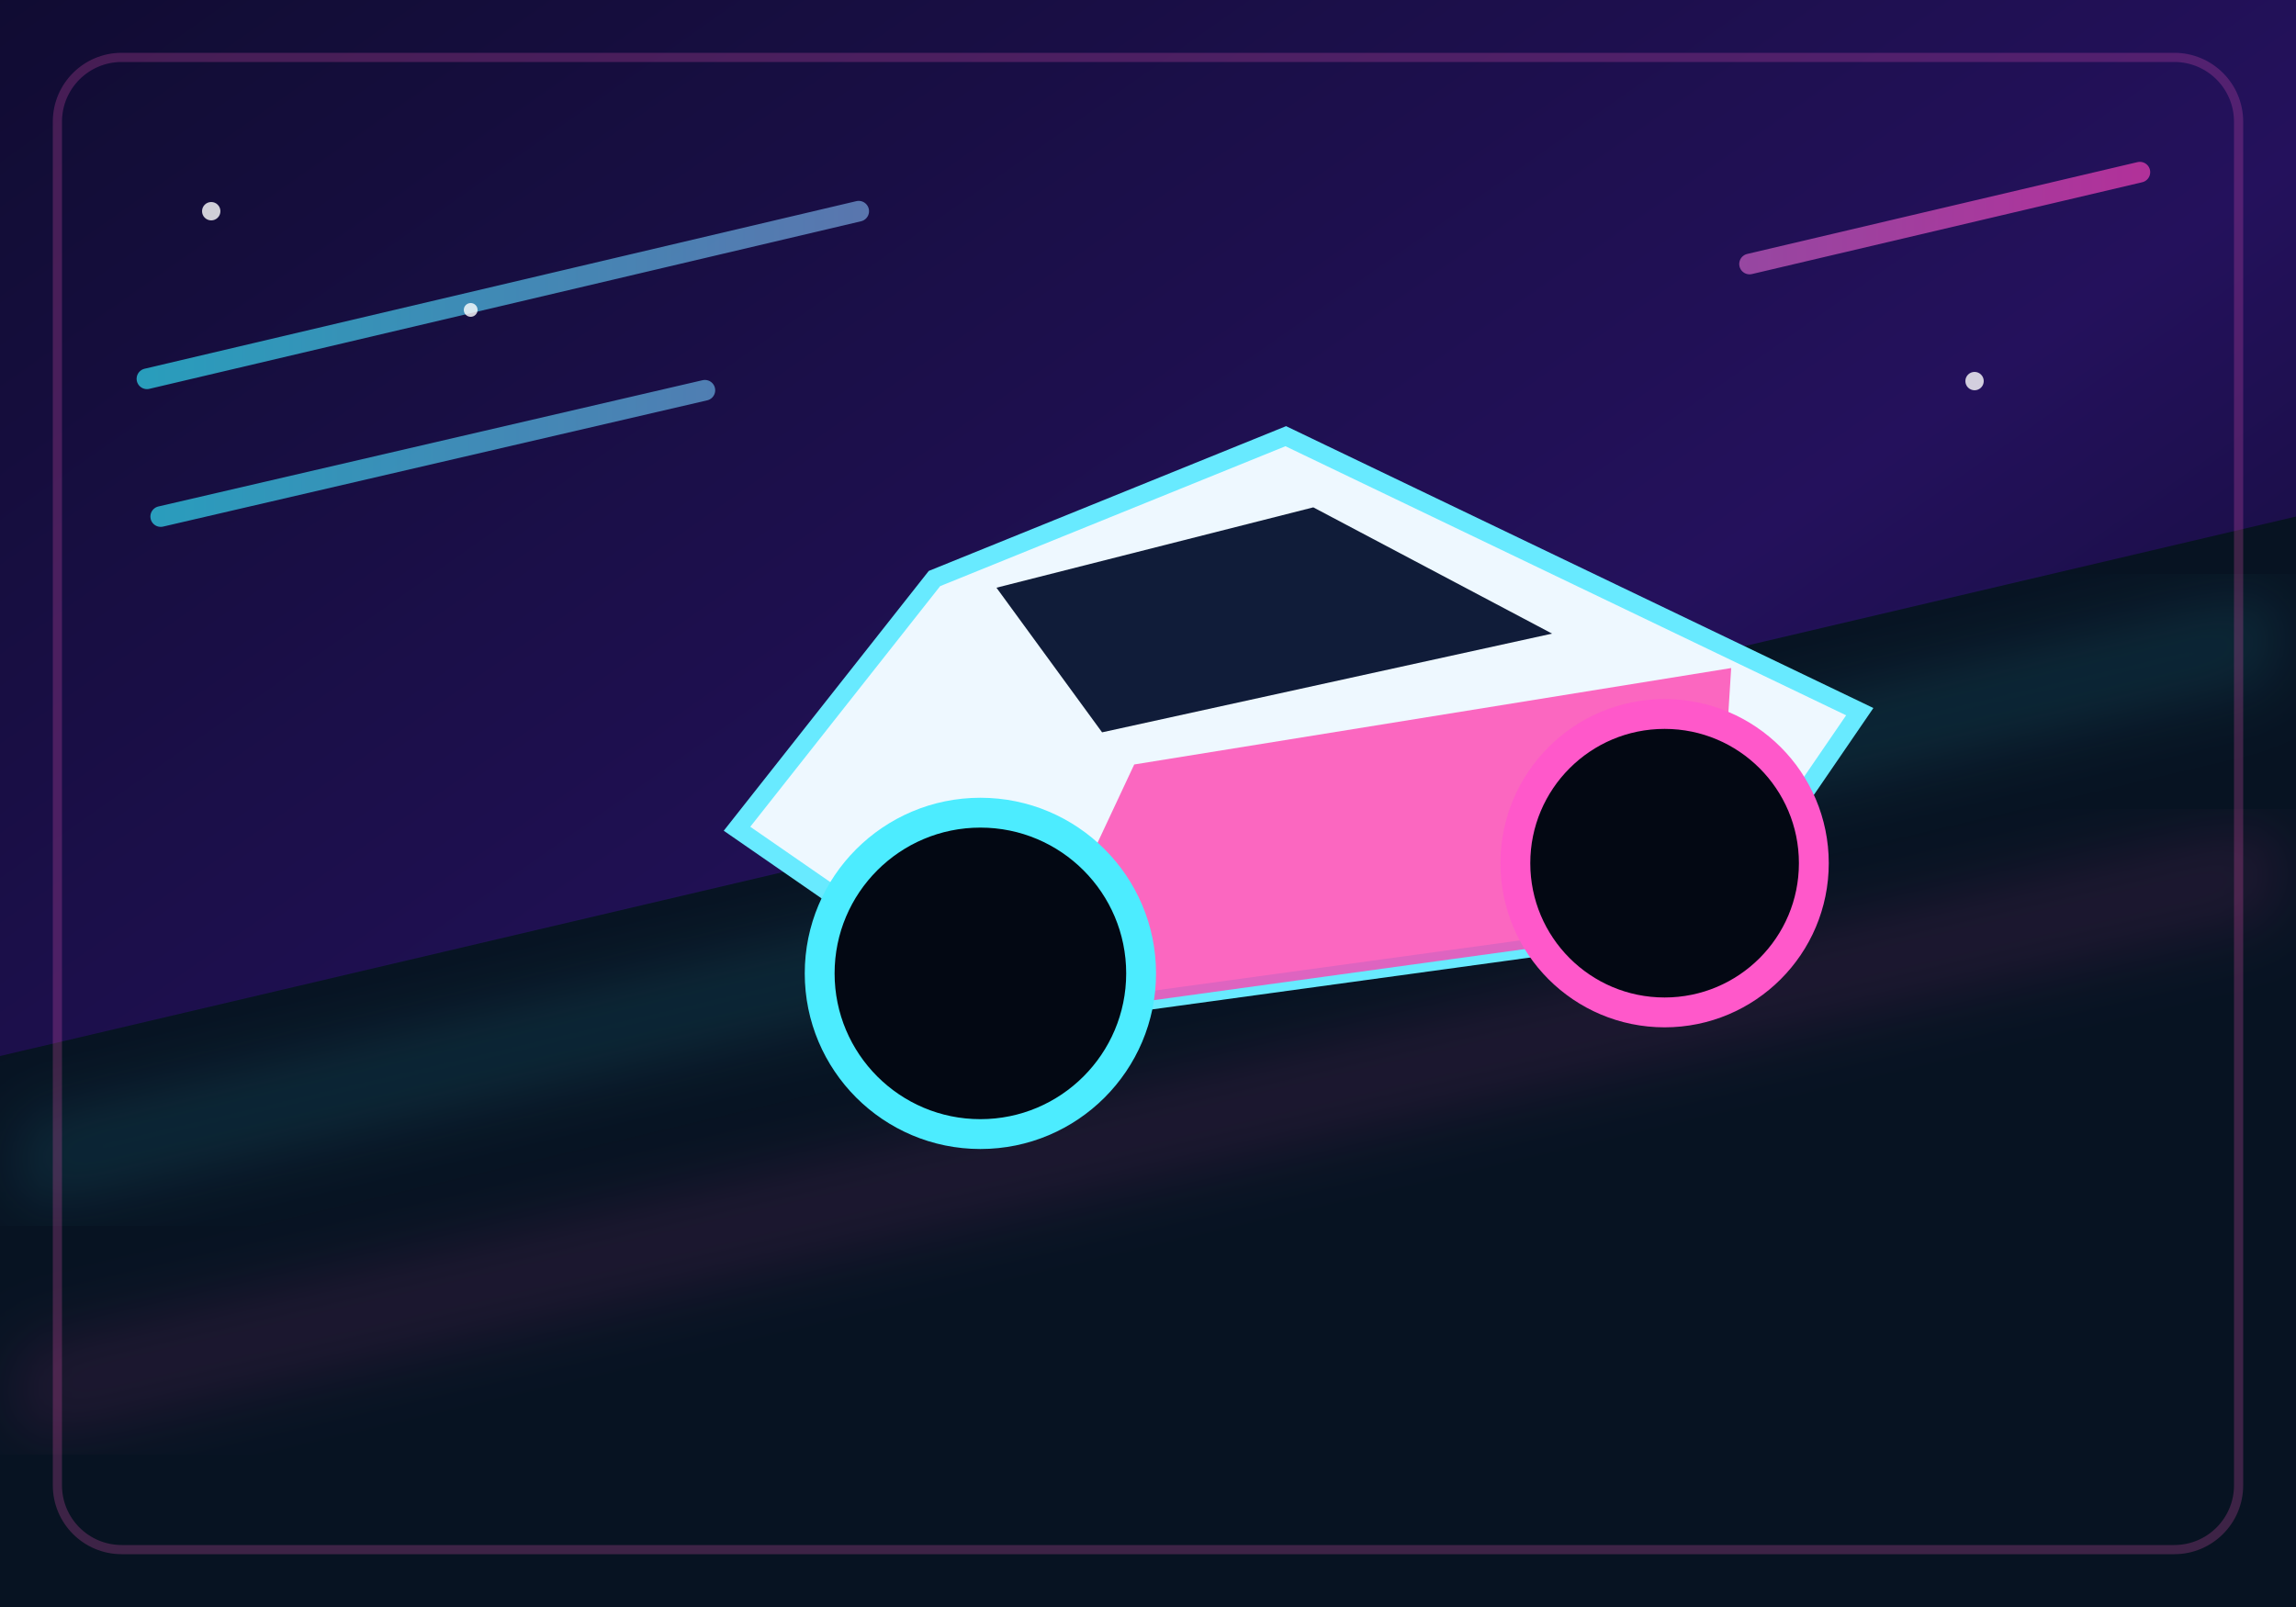
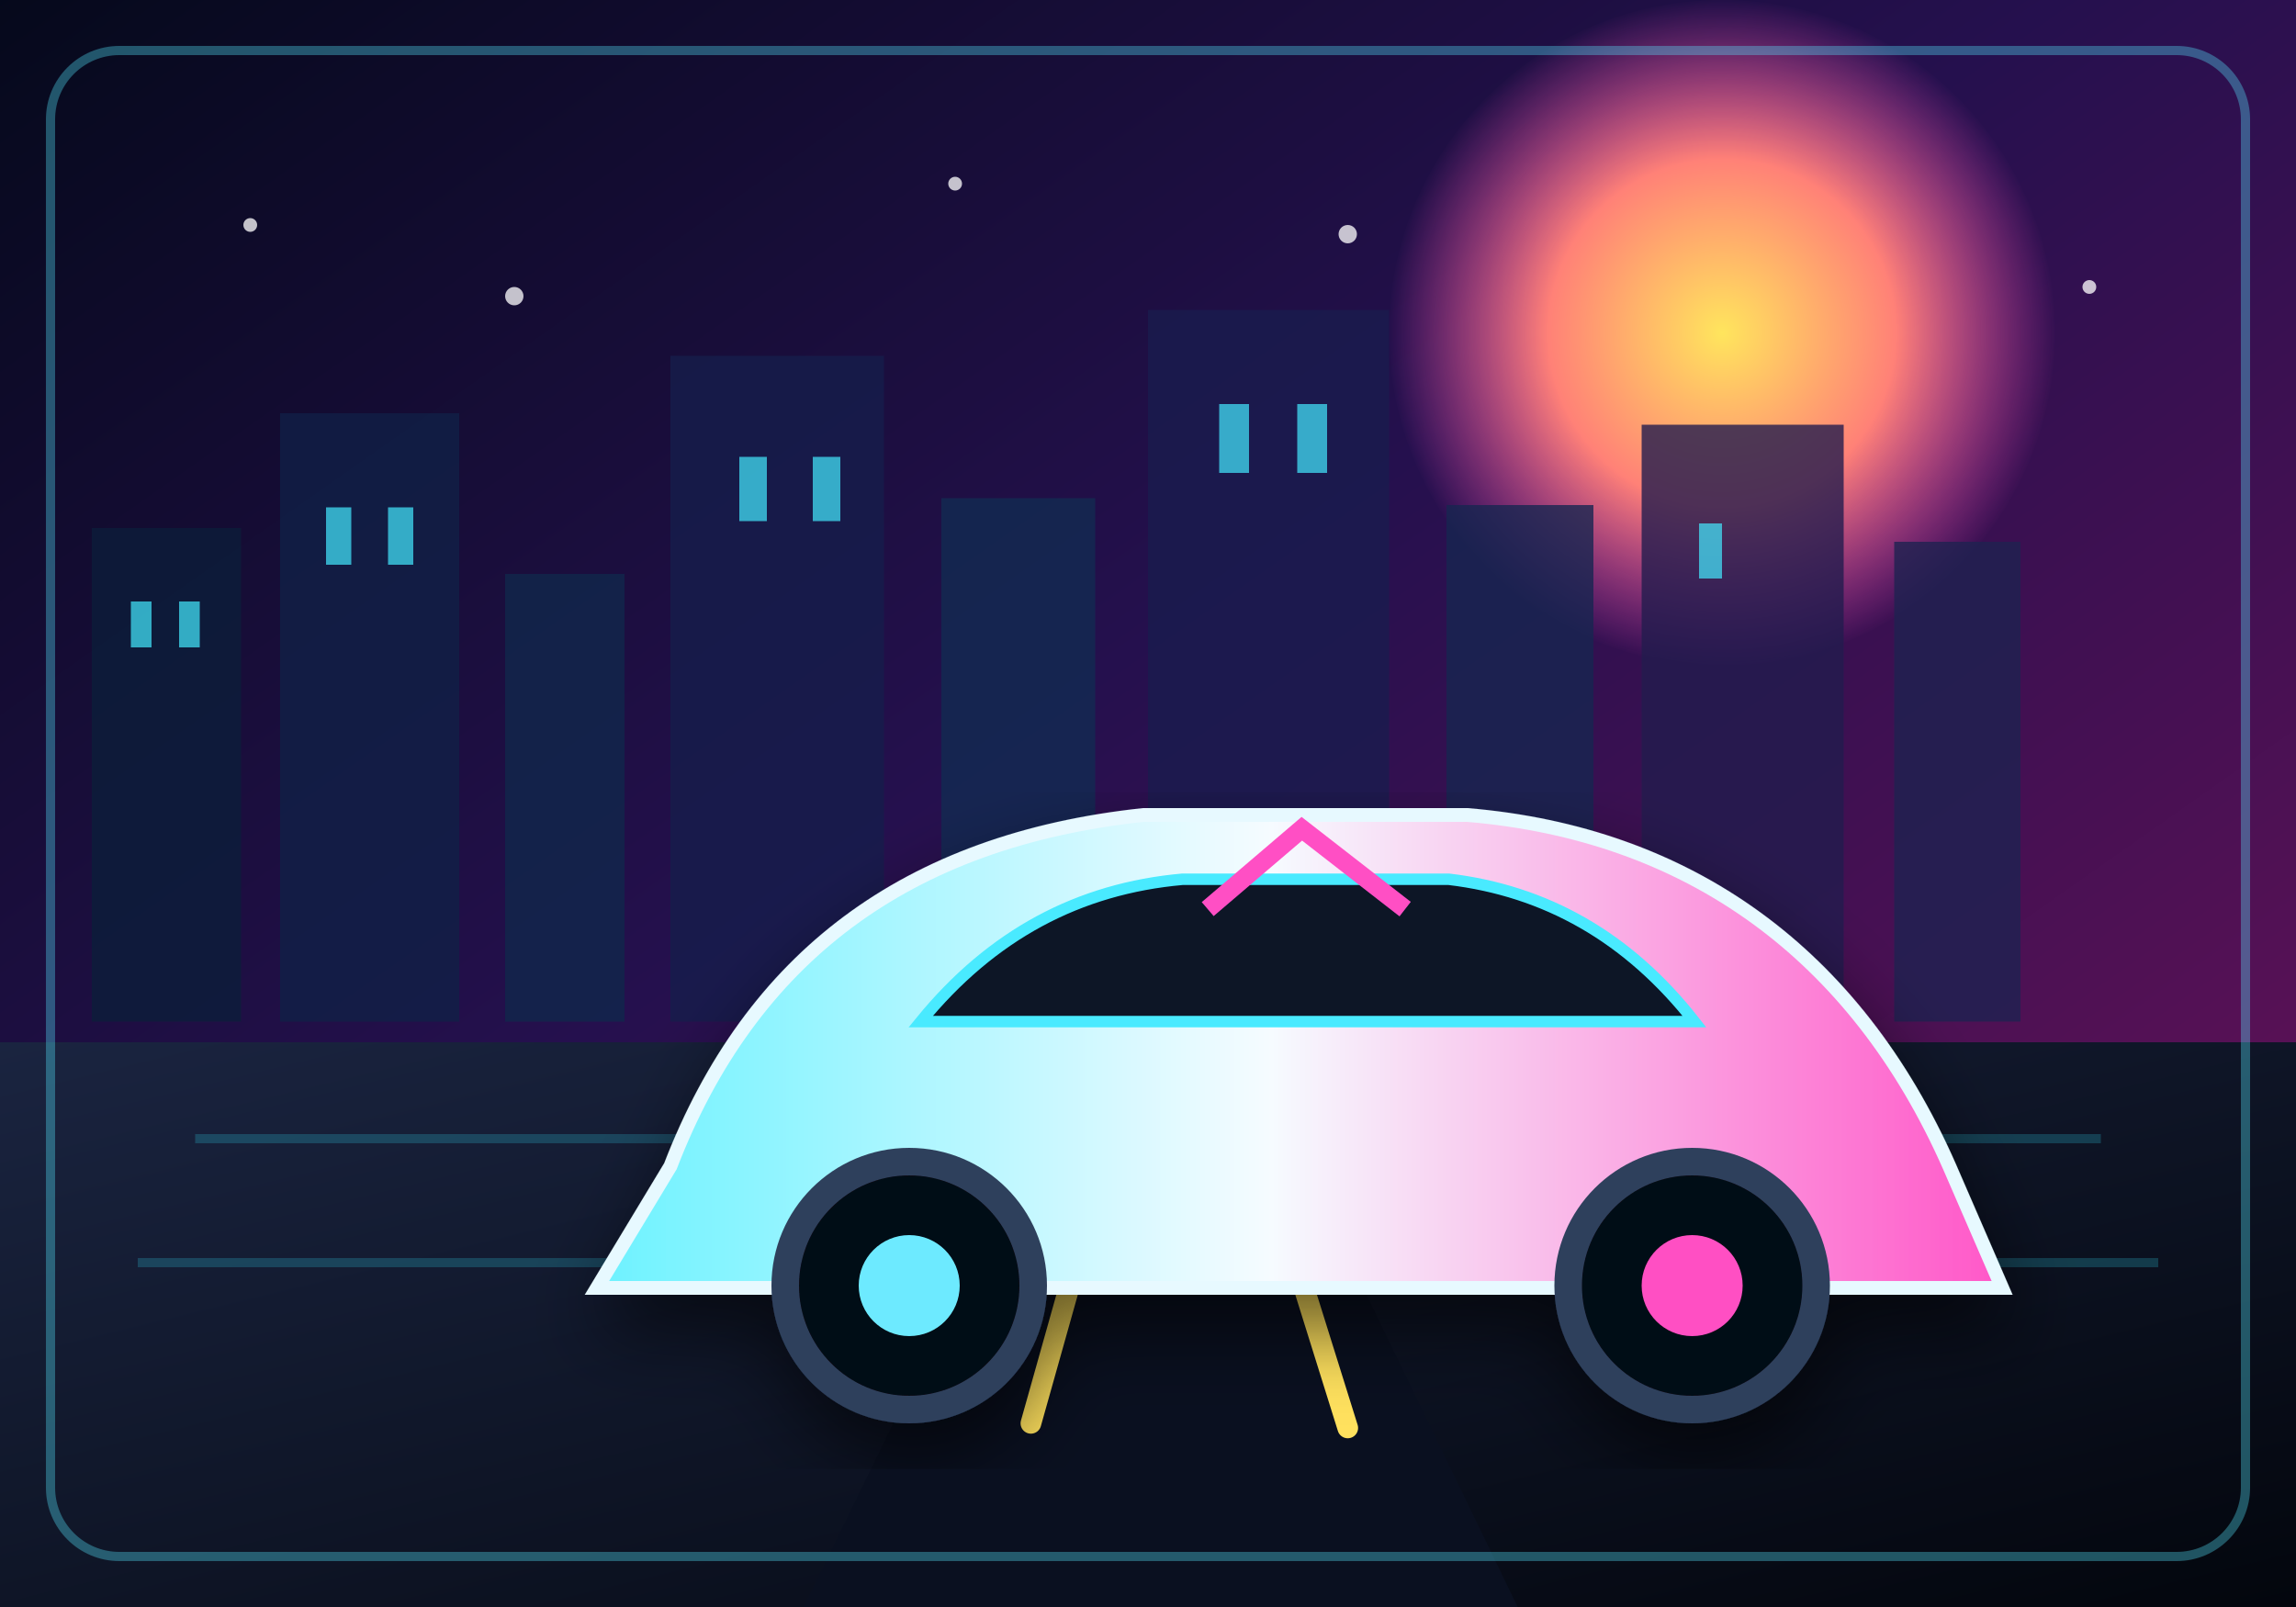
- <svg xmlns="http://www.w3.org/2000/svg" viewBox="0 0 1000 700">
+ <svg xmlns="http://www.w3.org/2000/svg" viewBox="0 0 1000 700" role="img">
  <defs>
-     <linearGradient id="b" y2="1">
-       <stop stop-color="#100c32" />
-       <stop offset=".55" stop-color="#24115c" />
-       <stop offset="1" stop-color="#020815" />
+     <linearGradient id="bg" x2="1" y2="1">
+       <stop stop-color="#05091b" />
+       <stop offset=".45" stop-color="#25104e" />
+       <stop offset="1" stop-color="#701159" />
    </linearGradient>
-     <linearGradient id="r" x2="1">
-       <stop stop-color="#32eaff" />
-       <stop offset="1" stop-color="#fe42bc" />
+     <linearGradient id="road" y2="1">
+       <stop stop-color="#1a2440" />
+       <stop offset="1" stop-color="#03060d" />
    </linearGradient>
+     <linearGradient id="car" x2="1">
+       <stop stop-color="#6df2ff" />
+       <stop offset=".48" stop-color="#f6fbff" />
+       <stop offset="1" stop-color="#ff57c8" />
+     </linearGradient>
+     <radialGradient id="sun">
+       <stop stop-color="#ffe55d" />
+       <stop offset=".52" stop-color="#ff8177" />
+       <stop offset="1" stop-color="#ff4bc4" stop-opacity="0" />
+     </radialGradient>
    <filter id="g">
-       <feGaussianBlur stdDeviation="18" />
+       <feGaussianBlur stdDeviation="9" result="b" />
+       <feMerge>
+         <feMergeNode in="b" />
+         <feMergeNode in="SourceGraphic" />
+       </feMerge>
+     </filter>
+     <filter id="s">
+       <feDropShadow dy="16" stdDeviation="17" flood-opacity=".6" />
    </filter>
  </defs>
-   <rect width="1000" height="700" fill="url(#b)" />
-   <path d="M0 460 1000 225v475H0z" fill="#071322" />
-   <path d="M0 510 1000 274" stroke="#3deaff" stroke-width="22" opacity=".18" filter="url(#g)" />
-   <path d="M0 610 1000 376" stroke="#ff44bd" stroke-width="22" opacity=".18" filter="url(#g)" />
-   <path d="m560 190 250 120-63 92-306 42-120-83 86-109z" fill="#eef8ff" stroke="#68eaff" stroke-width="8" />
-   <path d="m434 256 138-35 104 55-196 43z" fill="#101c39" />
-   <path d="m442 444 52-111 260-42-7 111z" fill="#ff3fae" opacity=".78" />
-   <circle cx="427" cy="424" r="70" fill="#030813" stroke="#4cecff" stroke-width="13" />
-   <circle cx="725" cy="376" r="65" fill="#030813" stroke="#ff58ca" stroke-width="13" />
-   <path d="m64 165 310-73M70 225l237-55M762 115l170-40" stroke="url(#r)" stroke-width="9" stroke-linecap="round" opacity=".65" />
-   <g fill="#fff" opacity=".8">
-     <circle cx="92" cy="92" r="4" />
-     <circle cx="205" cy="135" r="3" />
-     <circle cx="860" cy="166" r="4" />
+   <rect width="1000" height="700" fill="url(#bg)" />
+   <circle cx="750" cy="145" r="145" fill="url(#sun)" />
+   <g opacity=".8">
+     <rect x="40" y="230" width="65" height="215" fill="#0b1d39" />
+     <rect x="122" y="180" width="78" height="265" fill="#101f46" />
+     <rect x="220" y="250" width="52" height="195" fill="#10274b" />
+     <rect x="292" y="155" width="93" height="290" fill="#151d4b" />
+     <rect x="410" y="217" width="67" height="228" fill="#112a51" />
+     <rect x="500" y="135" width="105" height="310" fill="#191c4d" />
+     <rect x="630" y="220" width="64" height="225" fill="#172550" />
+     <rect x="715" y="185" width="88" height="260" fill="#221b4d" />
+     <rect x="825" y="236" width="55" height="209" fill="#1e2250" />
  </g>
-   <rect x="25" y="25" width="950" height="650" rx="28" fill="none" stroke="#ff5bc7" stroke-opacity=".22" stroke-width="4" />
+   <g fill="#43eaff" opacity=".7">
+     <rect x="57" y="262" width="9" height="20" />
+     <rect x="78" y="262" width="9" height="20" />
+     <rect x="142" y="221" width="11" height="25" />
+     <rect x="169" y="221" width="11" height="25" />
+     <rect x="322" y="199" width="12" height="28" />
+     <rect x="354" y="199" width="12" height="28" />
+     <rect x="531" y="176" width="13" height="30" />
+     <rect x="565" y="176" width="13" height="30" />
+     <rect x="740" y="228" width="10" height="24" />
+   </g>
+   <path d="M0 454h1000v246H0z" fill="url(#road)" />
+   <path d="M350 700 470 454h72l119 246z" fill="#0a1020" />
+   <path d="M490 486 478 528M467 556l-18 64M544 488l14 42M567 558l20 64" stroke="#ffe15e" stroke-width="9" stroke-linecap="round" />
+   <path d="M85 496h830M60 550h880" stroke="#36eaff" stroke-opacity=".2" stroke-width="4" />
+   <g transform="translate(245 358)" filter="url(#s)">
+     <path d="M47 150c35-91 103-142 206-153h141c96 8 169 60 210 153l23 53H15z" fill="url(#car)" stroke="#e7f9ff" stroke-width="6" />
+     <path d="M156 87c31-38 69-58 114-62h116c42 5 78 25 107 62z" fill="#071628" stroke="#48eaff" stroke-width="5" />
+     <path d="M24 156h594" stroke="#ff4ec6" stroke-width="8" filter="url(#g)" />
+     <path d="M102 149h111M430 149h114" stroke="#fff4b0" stroke-width="20" stroke-linecap="round" filter="url(#g)" />
+     <circle cx="151" cy="202" r="54" fill="#050812" stroke="#2f405c" stroke-width="12" />
+     <circle cx="492" cy="202" r="54" fill="#050812" stroke="#2f405c" stroke-width="12" />
+     <circle cx="151" cy="202" r="22" fill="#6deaff" />
+     <circle cx="492" cy="202" r="22" fill="#ff4fc3" />
+     <path d="M281 38 322 3l45 35" fill="none" stroke="#ff4fc4" stroke-width="8" />
+   </g>
+   <g fill="#fff" opacity=".75">
+     <circle cx="109" cy="98" r="3" />
+     <circle cx="224" cy="129" r="4" />
+     <circle cx="416" cy="80" r="3" />
+     <circle cx="587" cy="102" r="4" />
+     <circle cx="910" cy="125" r="3" />
+   </g>
+   <rect x="22" y="22" width="956" height="656" rx="30" fill="none" stroke="#55eaff" stroke-opacity=".34" stroke-width="4" />
</svg>
